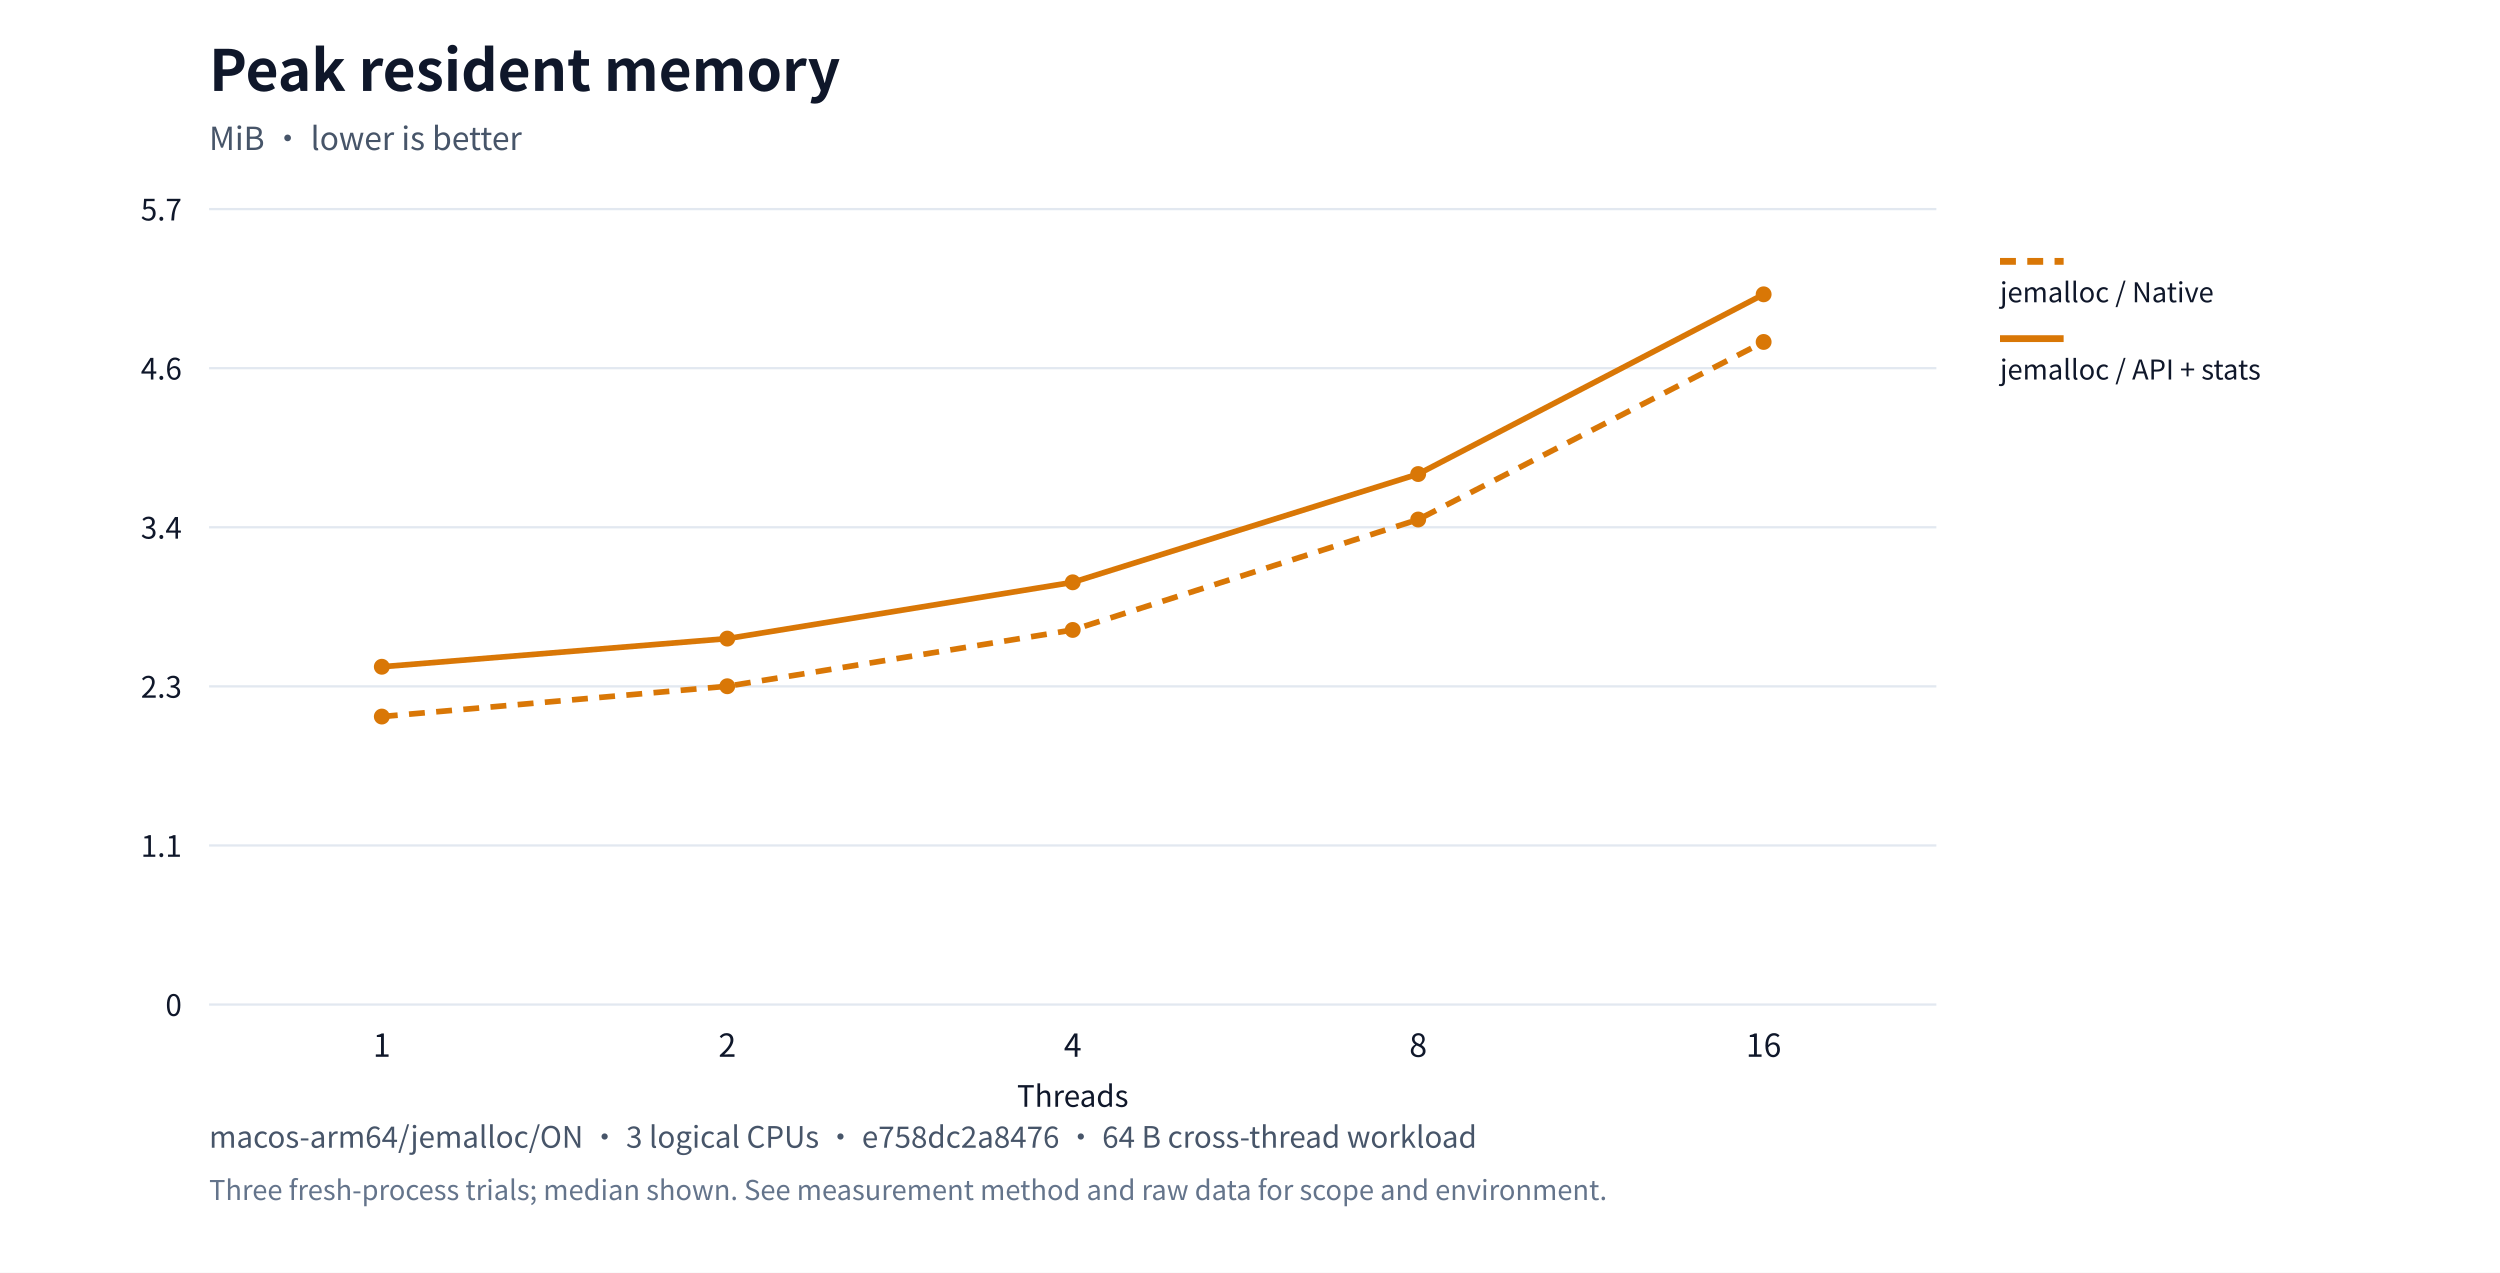
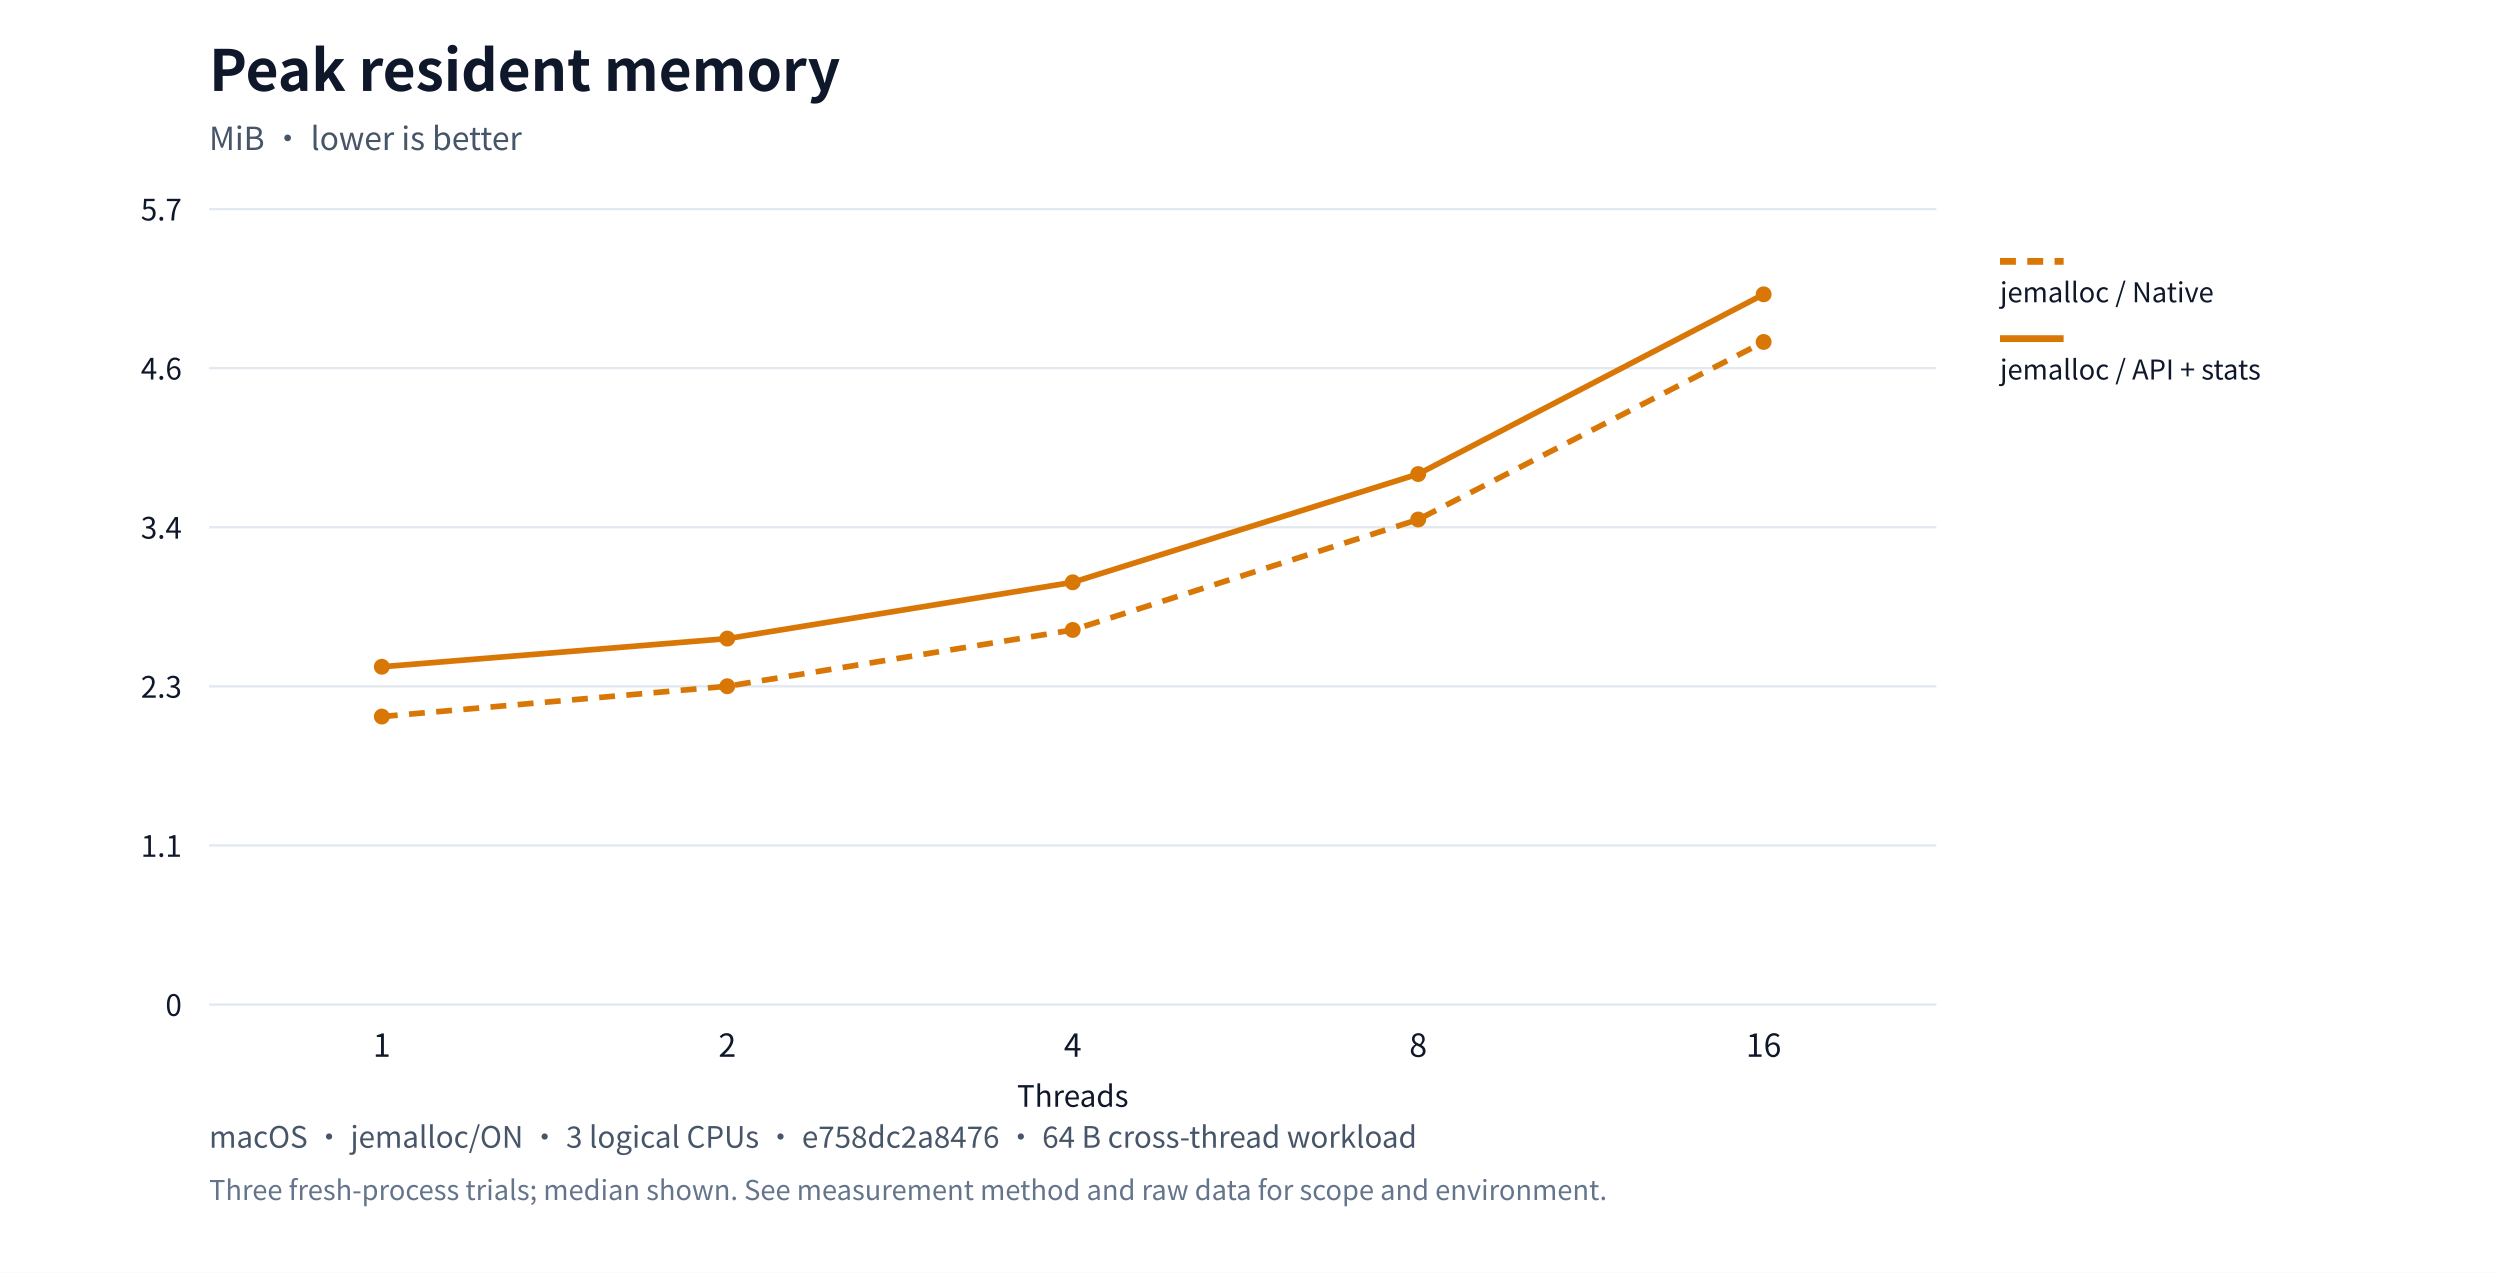
<svg xmlns="http://www.w3.org/2000/svg" xml:lang="en" viewBox="0 0 1100 560" role="img">
  <rect width="1100" height="560" fill="#ffffff" />
  <g font-family="system-ui,Segoe UI,Microsoft YaHei,PingFang SC,Noto Sans CJK SC,sans-serif" fill="#0f172a">
    <text x="92" y="40" font-size="25" font-weight="650">Peak resident memory</text>
    <text x="92" y="66" font-size="14" fill="#475569">MiB · lower is better</text>
    <path d="M92,442.0h760" stroke="#e2e8f0" />
    <text x="80" y="447.0" text-anchor="end" font-size="13">0</text>
    <path d="M92,372.0h760" stroke="#e2e8f0" />
    <text x="80" y="377.0" text-anchor="end" font-size="13">1.1</text>
    <path d="M92,302.0h760" stroke="#e2e8f0" />
    <text x="80" y="307.0" text-anchor="end" font-size="13">2.3</text>
    <path d="M92,232.0h760" stroke="#e2e8f0" />
    <text x="80" y="237.0" text-anchor="end" font-size="13">3.4</text>
    <path d="M92,162.0h760" stroke="#e2e8f0" />
    <text x="80" y="167.0" text-anchor="end" font-size="13">4.6</text>
    <path d="M92,92.0h760" stroke="#e2e8f0" />
    <text x="80" y="97.0" text-anchor="end" font-size="13">5.7</text>
    <text x="168.0" y="465" text-anchor="middle" font-size="14">1</text>
    <text x="320.0" y="465" text-anchor="middle" font-size="14">2</text>
    <text x="472.0" y="465" text-anchor="middle" font-size="14">4</text>
    <text x="624.0" y="465" text-anchor="middle" font-size="14">8</text>
    <text x="776.0" y="465" text-anchor="middle" font-size="14">16</text>
    <circle cx="168.0" cy="315.285" r="3.5" fill="#d97706" />
    <circle cx="320.0" cy="301.947" r="3.5" fill="#d97706" />
    <circle cx="472.0" cy="277.175" r="3.5" fill="#d97706" />
    <circle cx="624.0" cy="228.585" r="3.5" fill="#d97706" />
    <circle cx="776.0" cy="150.46" r="3.5" fill="#d97706" />
    <polyline points="168.0,315.285 320.0,301.947 472.0,277.175 624.0,228.585 776.0,150.46" fill="none" stroke="#d97706" stroke-width="2.5" stroke-dasharray="7 5" />
    <path d="M880,115h28" stroke="#d97706" stroke-width="3" stroke-dasharray="7 5" />
    <text x="880" y="133" font-size="12">jemalloc / Native</text>
    <circle cx="168.0" cy="293.372" r="3.5" fill="#d97706" />
    <circle cx="320.0" cy="280.986" r="3.5" fill="#d97706" />
    <circle cx="472.0" cy="256.215" r="3.5" fill="#d97706" />
    <circle cx="624.0" cy="208.578" r="3.5" fill="#d97706" />
    <circle cx="776.0" cy="129.5" r="3.5" fill="#d97706" />
    <polyline points="168.0,293.372 320.0,280.986 472.0,256.215 624.0,208.578 776.0,129.5" fill="none" stroke="#d97706" stroke-width="2.5" />
    <path d="M880,149h28" stroke="#d97706" stroke-width="3" />
    <text x="880" y="167" font-size="12">jemalloc / API + stats</text>
    <text x="472" y="487" text-anchor="middle" font-size="13">Threads</text>
-     <text x="92" y="505" font-size="13" fill="#475569">macos-arm64/jemalloc/ON · 3 logical CPUs · e758dc2a8476 · 64 B cross-thread workload</text>
+     <text x="92" y="505" font-size="13" fill="#475569">macOS · jemalloc/ON · 3 logical CPUs · e758dc2a8476 · 64 B cross-thread workload</text>
    <text x="92" y="528" font-size="12" fill="#64748b">Three fresh-process trials; median shown. See measurement method and raw data for scope and environment.</text>
  </g>
</svg>
